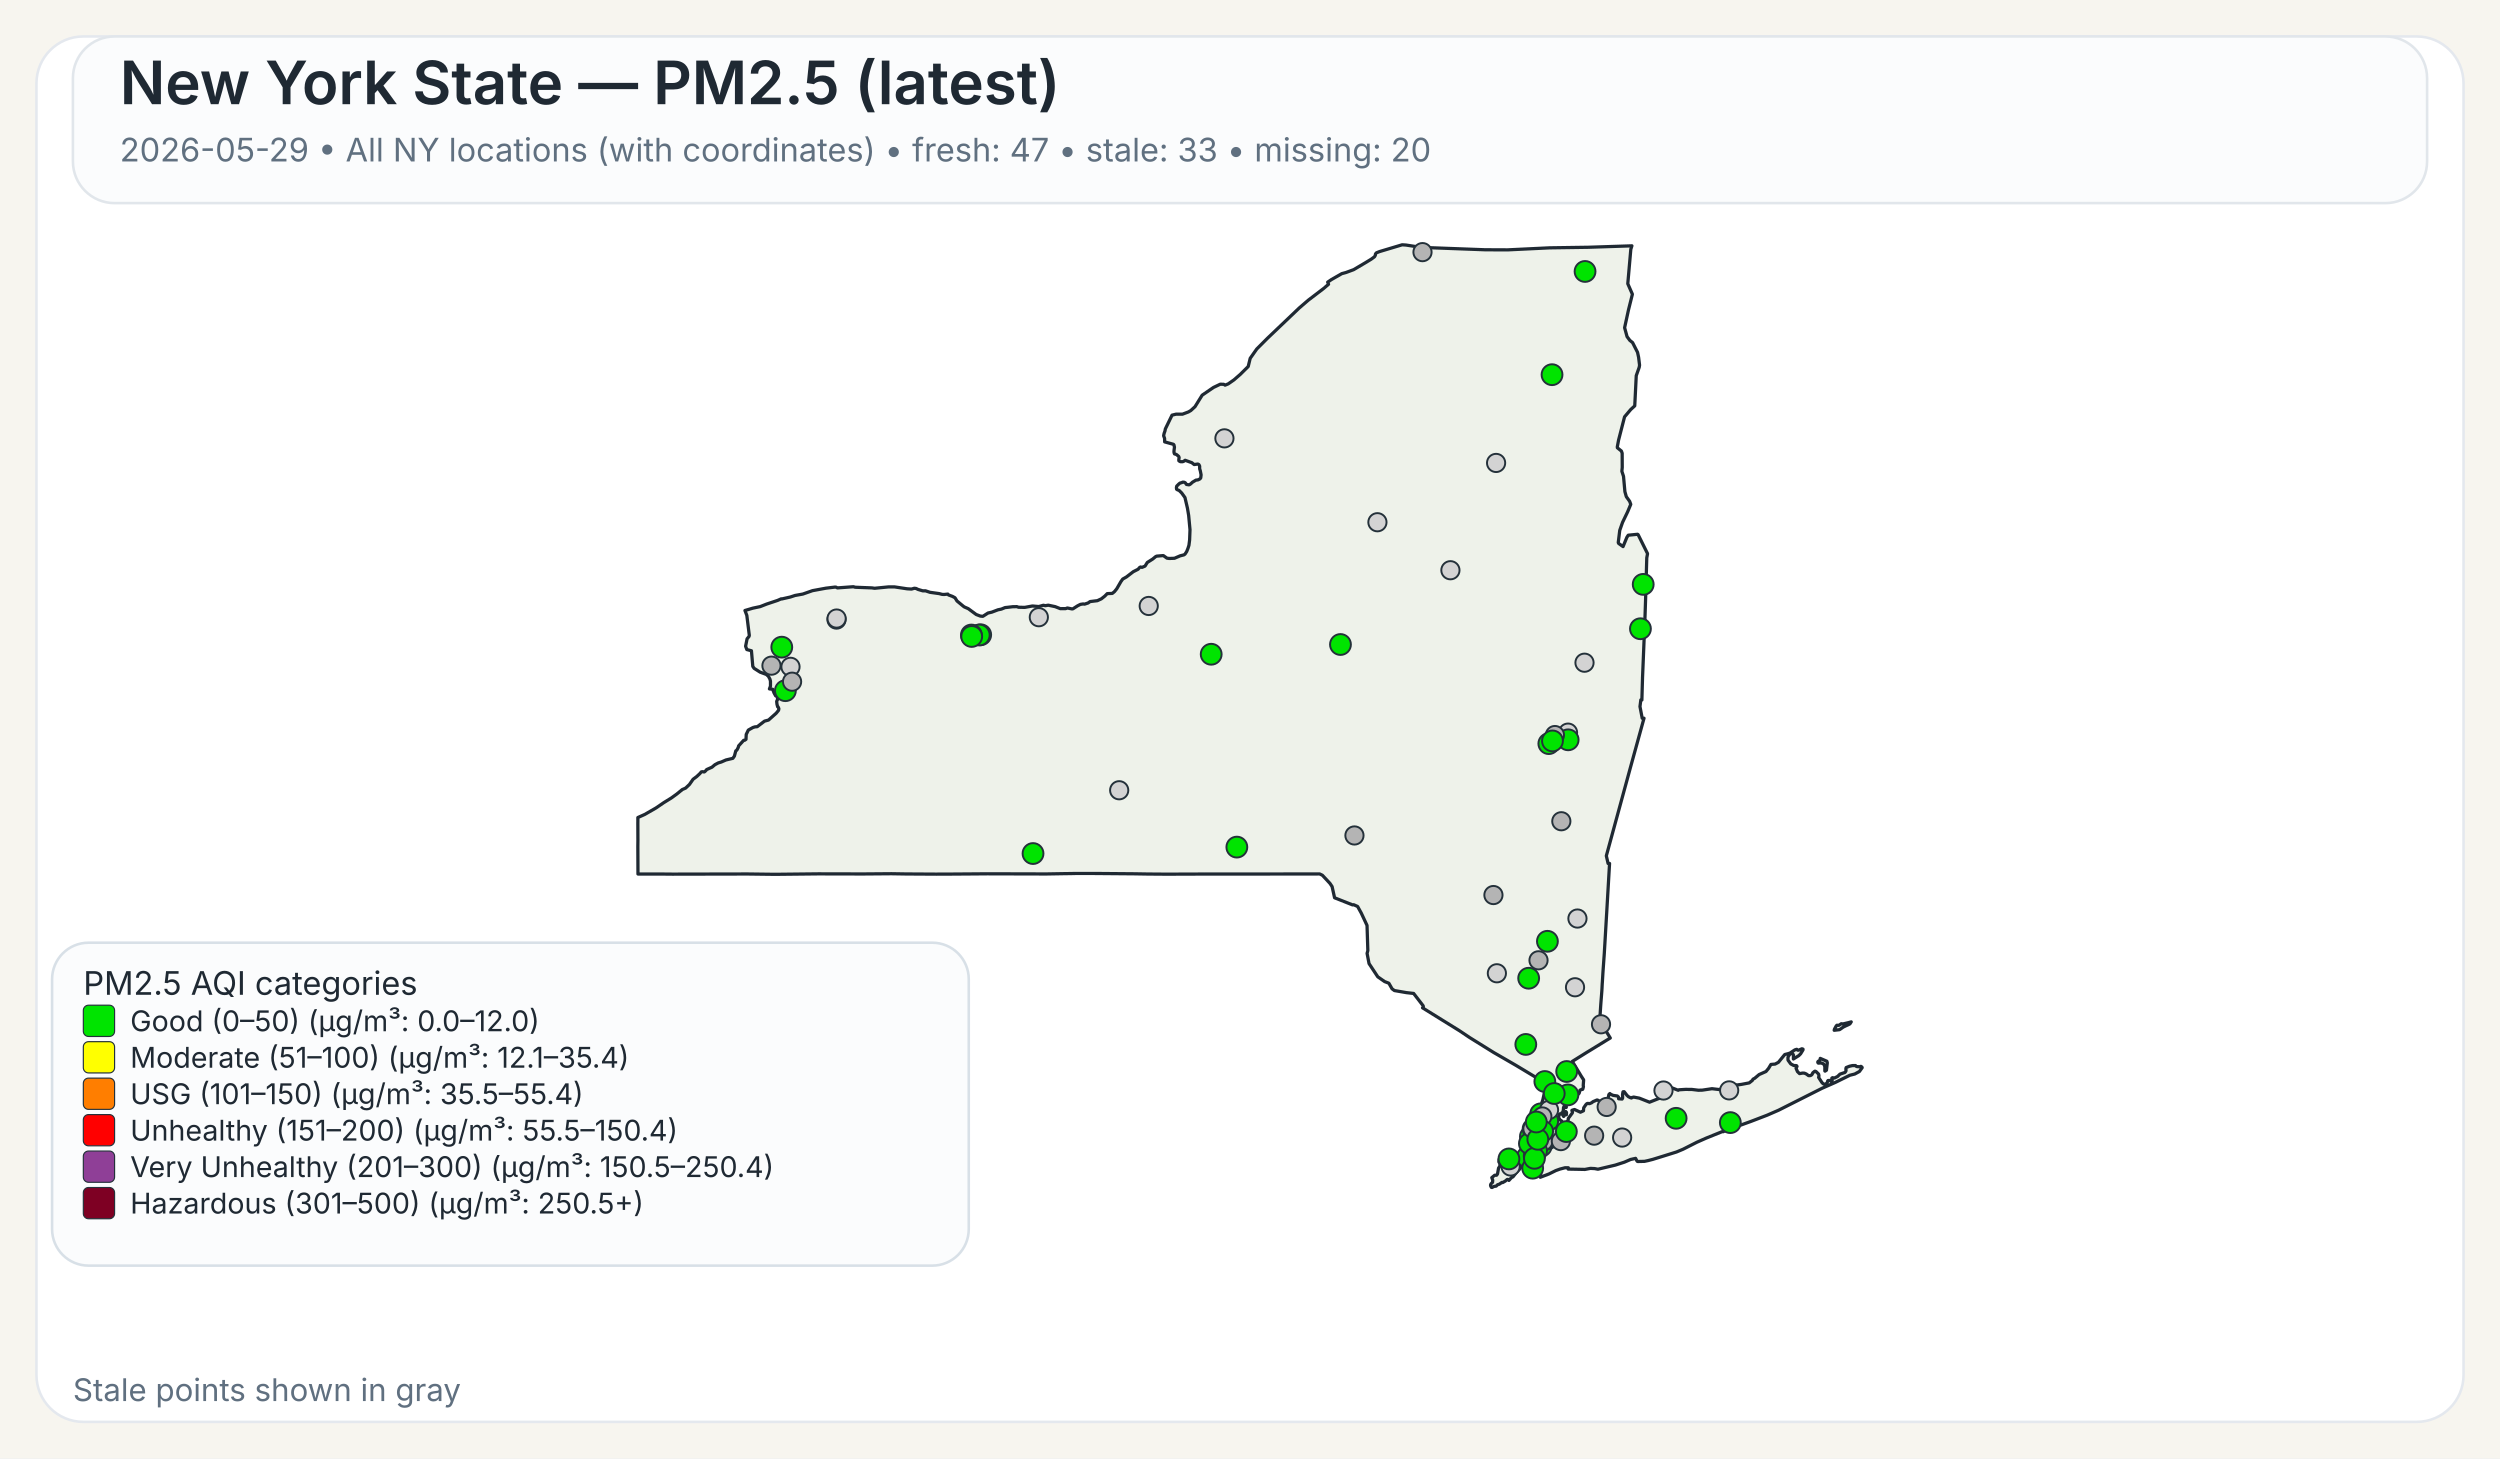
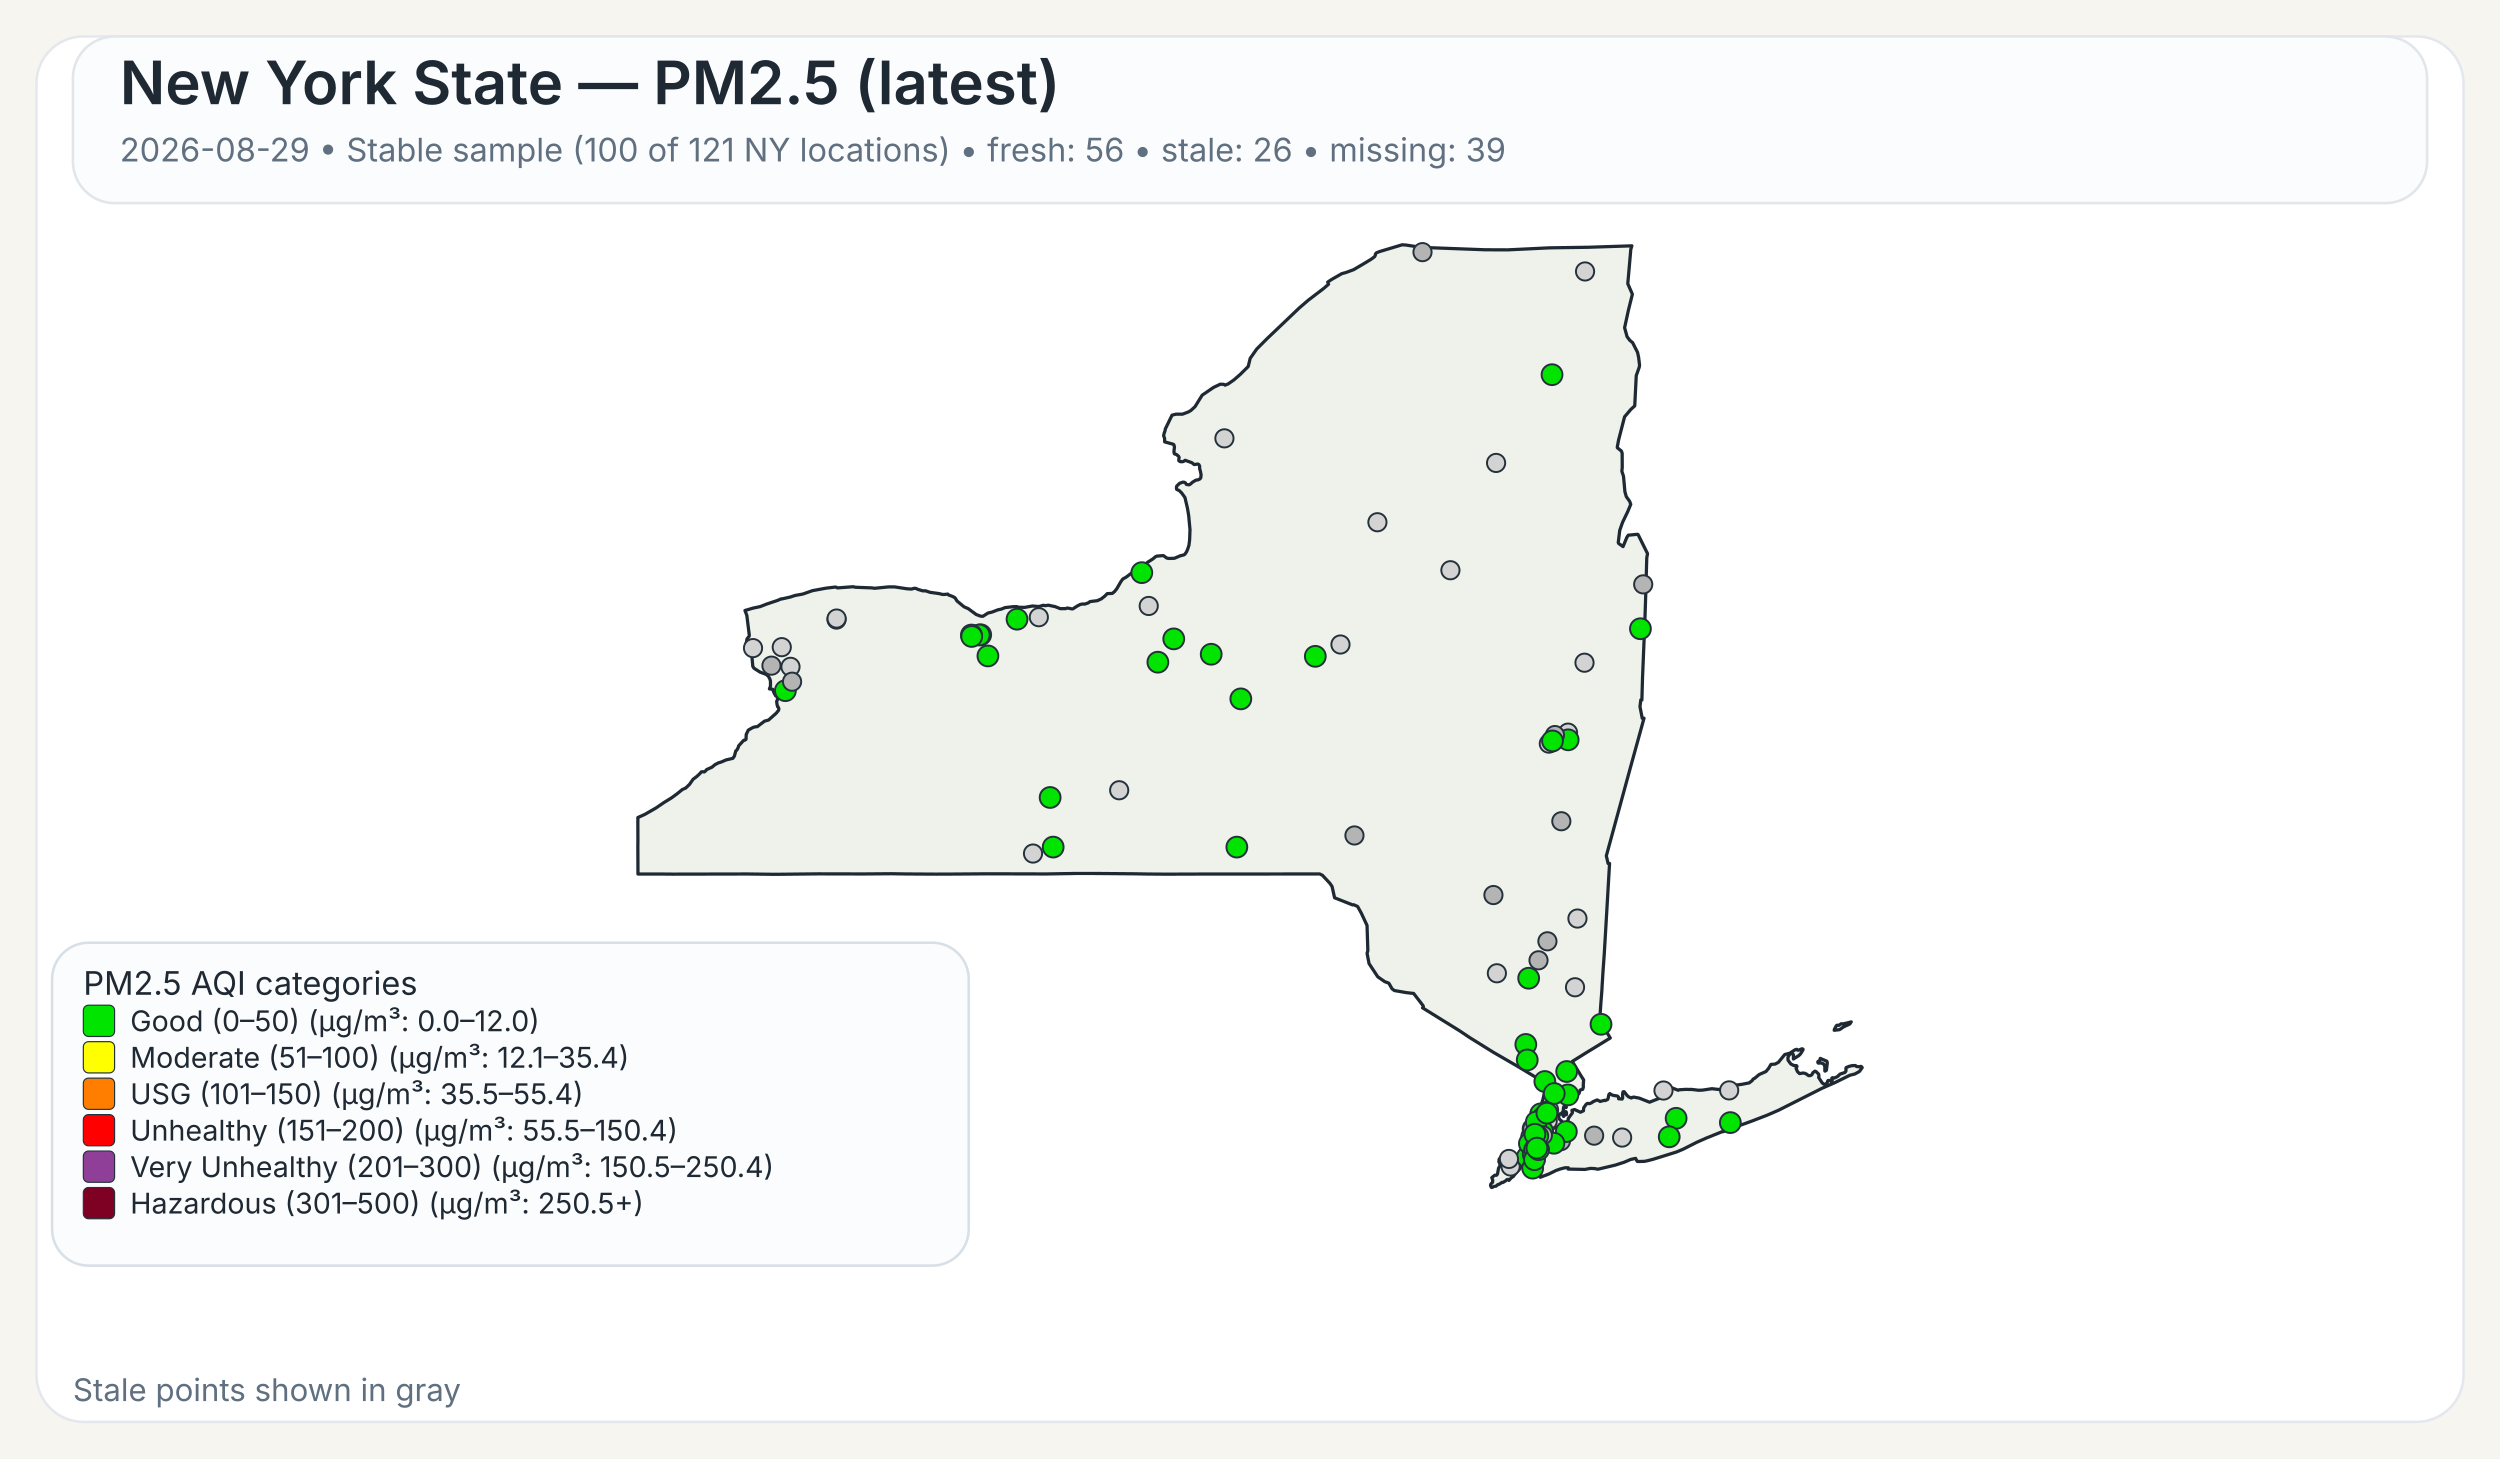
<svg xmlns="http://www.w3.org/2000/svg" width="960" height="560">
  <rect x="0" y="0" width="960" height="560" fill="#F7F5EF" />
  <rect x="14" y="14" width="932" height="532" rx="18" ry="18" fill="#FFFFFF" stroke="#E4E8EE" stroke-width="1" />
  <rect x="28" y="14" width="904" height="64" rx="16" ry="16" fill="#FBFCFD" stroke="#E1E6EB" stroke-width="1" />
  <text x="46" y="40" font-family="Public Sans, Inter, Aptos, Segoe UI, Arial, sans-serif" font-size="23" font-weight="600" fill="#1F2933">New York State — PM2.5 (latest)</text>
-   <text x="46" y="62" font-family="Public Sans, Inter, Aptos, Segoe UI, Arial, sans-serif" font-size="12.5" font-weight="400" fill="#607080">2026-05-29 • All NY locations (with coordinates) • fresh: 47 • stale: 33 • missing: 20</text>
+   <text x="46" y="62" font-family="Public Sans, Inter, Aptos, Segoe UI, Arial, sans-serif" font-size="12.5" font-weight="400" fill="#607080">2026-08-29 • Stable sample (100 of 121 NY locations) • fresh: 56 • stale: 26 • missing: 39</text>
  <path d="M601.06,426.90 L601.23,426.83 L601.48,427.07 L601.55,427.32 L601.50,428.06 L601.28,428.08 L601.08,427.81 L601.04,427.27 L601.06,426.90 Z" fill="#EEF2EA" stroke="#1F2933" stroke-width="1.25" stroke-linejoin="round" />
  <path d="M585.16,439.66 L585.21,439.61 L585.24,439.63 L585.33,439.75 L585.00,440.50 L584.94,440.59 L584.83,440.54 L584.77,440.43 L584.80,440.38 L585.16,439.66 Z" fill="#EEF2EA" stroke="#1F2933" stroke-width="1.25" stroke-linejoin="round" />
  <path d="M579.00,452.87 L578.74,452.93 L578.02,453.54 L577.00,454.12 L576.75,454.04 L575.70,454.75 L575.07,454.93 L574.52,455.48 L573.72,455.58 L572.92,456.00 L572.71,455.95 L572.45,455.50 L572.36,455.05 L572.56,454.57 L573.14,454.01 L573.21,453.18 L572.85,452.21 L573.97,451.28 L574.68,451.28 L575.04,450.81 L575.45,448.53 L575.88,447.92 L575.97,447.53 L575.92,446.38 L575.63,446.32 L575.58,446.12 L575.66,445.16 L576.32,444.30 L576.87,444.03 L577.23,444.07 L577.46,444.30 L578.49,444.56 L580.44,444.30 L582.44,443.79 L583.07,443.83 L583.44,444.38 L583.57,445.77 L584.00,446.72 L584.43,447.38 L584.07,448.20 L583.53,448.95 L582.19,450.36 L580.96,451.93 L580.89,451.88 L580.35,452.27 L579.42,453.28 L579.25,452.99 L579.00,452.87 Z" fill="#EEF2EA" stroke="#1F2933" stroke-width="1.25" stroke-linejoin="round" />
  <path d="M698.65,407.28 L698.89,406.98 L698.98,406.42 L701.51,407.51 L701.69,408.12 L701.35,410.97 L700.83,411.31 L700.74,411.25 L700.74,409.57 L700.38,408.71 L700.19,408.52 L699.35,408.18 L698.24,408.24 L698.08,408.08 L698.02,407.81 L698.15,407.57 L698.65,407.28 Z" fill="#EEF2EA" stroke="#1F2933" stroke-width="1.25" stroke-linejoin="round" />
  <path d="M709.87,392.68 L710.87,392.40 L710.37,393.17 L709.71,393.51 L708.74,393.94 L707.77,394.42 L706.83,395.10 L706.37,395.39 L704.33,395.63 L704.44,395.18 L704.77,394.57 L705.12,393.94 L705.39,393.69 L706.11,393.74 L707.05,393.11 L707.70,393.19 L709.32,392.81 L709.87,392.68 Z" fill="#EEF2EA" stroke="#1F2933" stroke-width="1.25" stroke-linejoin="round" />
  <path d="M601.43,424.75 L601.44,424.82 L601.44,424.87 L601.44,424.97 L601.48,425.16 L601.44,425.24 L601.21,425.31 L600.95,425.08 L600.95,424.92 L601.10,424.88 L601.13,424.65 L601.23,424.58 L601.37,424.64 L601.42,424.70 L601.43,424.75 Z" fill="#EEF2EA" stroke="#1F2933" stroke-width="1.25" stroke-linejoin="round" />
  <path d="M623.05,163.10 L621.53,169.00 L621.04,171.61 L621.07,171.95 L622.62,173.20 L622.91,174.06 L622.94,179.46 L622.80,180.98 L623.43,182.92 L623.96,188.79 L624.50,190.70 L624.50,190.71 L625.79,192.51 L626.21,193.67 L625.60,195.12 L625.01,196.54 L623.06,200.59 L622.75,201.47 L621.98,203.67 L621.41,208.34 L621.56,208.68 L623.25,209.89 L624.72,206.33 L625.25,205.52 L628.84,205.16 L629.06,205.34 L632.45,212.18 L632.66,212.61 L632.36,214.21 L632.03,225.74 L632.03,225.80 L632.02,226.34 L632.00,227.05 L631.90,230.25 L631.64,238.09 L631.03,253.00 L630.74,259.97 L630.73,260.06 L630.73,260.23 L630.48,268.80 L630.08,268.74 L629.75,271.32 L630.61,275.80 L631.30,275.80 L628.80,284.88 L626.09,294.70 L622.63,307.38 L616.83,328.64 L617.50,331.57 L618.07,331.57 L617.02,349.62 L617.02,349.66 L616.71,354.88 L616.28,362.25 L616.04,366.27 L615.53,373.42 L615.30,377.22 L615.29,377.28 L615.29,377.35 L615.28,377.44 L615.28,377.49 L615.27,377.53 L615.19,379.03 L615.19,379.14 L615.18,379.18 L615.18,379.35 L615.17,379.49 L615.12,380.31 L615.09,380.73 L615.08,380.89 L614.72,385.46 L614.66,386.30 L614.29,391.98 L618.35,398.60 L616.75,399.56 L616.45,399.75 L610.52,403.39 L609.46,404.03 L609.01,404.31 L603.77,407.58 L605.77,410.89 L606.19,411.58 L606.62,412.29 L607.18,413.23 L608.08,414.62 L608.12,414.70 L607.96,416.83 L608.04,417.28 L607.81,418.17 L607.68,418.35 L607.54,418.27 L606.73,418.62 L606.42,419.73 L606.23,420.03 L605.55,420.48 L604.13,421.08 L603.54,421.65 L602.05,422.64 L600.59,424.82 L600.46,425.17 L600.38,425.37 L600.34,426.13 L600.15,426.98 L600.19,427.32 L600.39,427.51 L600.54,427.87 L600.54,428.09 L600.53,428.27 L600.60,428.55 L600.51,428.65 L600.44,428.71 L600.35,428.62 L600.18,428.29 L600.01,427.93 L600.10,427.54 L599.94,427.19 L599.85,427.21 L599.64,427.48 L599.51,427.81 L599.07,427.70 L598.72,427.92 L598.55,428.85 L598.57,429.17 L598.77,429.63 L599.21,430.17 L599.64,430.41 L600.31,431.59 L600.59,432.07 L600.90,432.04 L601.36,431.60 L601.36,431.60 L602.21,429.98 L602.19,429.51 L603.74,427.42 L603.84,427.11 L603.60,426.42 L603.67,426.33 L604.61,426.05 L606.88,427.09 L607.17,426.96 L608.05,426.54 L608.14,425.40 L608.93,424.24 L609.36,423.80 L609.77,423.70 L610.33,423.82 L611.26,423.43 L611.66,423.07 L613.16,422.42 L613.38,422.39 L614.46,422.95 L616.17,422.51 L616.43,422.62 L617.32,422.20 L617.49,421.82 L617.52,421.77 L617.81,420.28 L618.19,419.93 L618.22,419.96 L618.50,420.18 L618.60,420.26 L618.84,420.36 L619.48,420.63 L619.66,420.66 L619.90,420.69 L620.59,420.79 L621.03,420.85 L621.08,420.86 L621.49,421.26 L621.50,421.39 L621.55,421.93 L622.90,422.03 L623.09,421.64 L623.06,420.27 L623.21,419.33 L623.28,419.23 L623.69,419.22 L624.78,420.64 L625.29,421.11 L626.07,421.51 L626.50,421.62 L626.59,421.46 L627.35,421.28 L629.51,421.69 L629.51,421.69 L633.42,423.24 L638.19,421.34 L638.36,420.84 L638.45,419.18 L638.68,418.35 L640.49,417.89 L642.20,417.80 L644.45,418.67 L644.65,418.48 L647.29,418.32 L649.72,418.35 L652.18,418.65 L653.70,418.61 L657.40,418.06 L660.48,418.42 L661.32,417.62 L664.03,416.80 L665.53,416.46 L666.97,416.64 L668.73,416.40 L671.71,415.83 L672.90,414.88 L673.16,414.40 L673.82,414.05 L675.50,412.63 L678.13,411.46 L679.12,410.27 L680.04,408.74 L681.66,408.60 L682.91,407.93 L685.34,404.94 L686.69,404.59 L687.35,404.38 L689.21,403.16 L689.94,402.93 L690.28,403.23 L690.57,403.30 L691.93,402.73 L692.35,402.87 L692.38,403.11 L691.44,404.66 L690.75,405.35 L688.66,406.65 L688.68,405.06 L688.30,404.60 L687.92,404.54 L687.60,404.66 L687.09,405.06 L686.58,406.01 L686.59,407.08 L687.65,408.54 L688.81,409.15 L689.85,409.20 L690.06,409.50 L689.68,410.21 L690.24,411.51 L691.03,412.27 L692.17,412.06 L692.88,412.09 L693.59,412.39 L694.51,413.06 L695.19,413.03 L695.62,412.79 L695.84,412.56 L696.12,411.95 L696.83,411.38 L696.98,411.33 L697.37,411.49 L698.35,412.46 L698.48,413.14 L698.35,413.73 L699.60,415.66 L700.04,416.12 L700.44,416.32 L700.84,416.33 L701.58,415.93 L701.76,415.37 L701.81,415.13 L701.99,414.91 L702.86,414.89 L703.07,415.26 L703.12,415.25 L703.24,415.22 L703.45,415.13 L703.57,414.86 L703.45,414.38 L703.43,414.00 L703.70,413.83 L704.39,413.98 L705.62,413.37 L706.56,412.46 L708.48,411.82 L708.83,411.29 L708.88,410.85 L708.80,410.51 L708.92,409.94 L710.19,409.44 L711.31,409.19 L712.51,409.17 L712.73,409.44 L713.09,409.58 L714.27,409.63 L714.58,409.48 L714.99,409.75 L715.07,409.99 L714.02,411.45 L712.24,412.42 L710.34,412.90 L704.77,415.65 L699.71,417.88 L682.98,426.32 L678.57,428.24 L672.42,430.60 L662.20,434.30 L661.73,434.58 L661.49,434.51 L660.84,434.74 L655.19,437.03 L651.62,438.61 L646.31,441.30 L643.78,442.36 L638.41,444.04 L634.66,445.20 L632.83,445.67 L631.47,445.96 L631.32,445.96 L628.83,446.02 L628.63,445.87 L628.07,444.81 L626.15,445.24 L623.74,446.28 L621.85,446.89 L620.27,447.40 L613.61,448.98 L612.34,448.74 L610.73,448.66 L608.60,449.06 L605.36,448.99 L602.17,448.93 L602.19,448.77 L602.25,448.43 L600.97,448.42 L599.39,448.83 L599.07,448.91 L597.43,449.50 L594.79,450.81 L591.48,452.07 L591.48,451.26 L591.59,450.86 L591.41,450.49 L591.24,450.39 L590.88,450.18 L590.56,449.81 L590.00,449.87 L588.10,450.05 L587.46,450.03 L587.05,449.85 L586.87,449.72 L586.81,449.43 L587.15,448.99 L587.21,448.90 L587.49,448.42 L587.39,448.02 L586.94,447.62 L585.63,447.32 L585.23,446.64 L585.06,445.69 L585.31,444.71 L585.45,444.41 L585.68,443.96 L586.50,442.95 L586.37,441.37 L586.22,441.17 L586.16,441.08 L586.11,440.71 L586.29,440.19 L586.49,440.03 L586.59,439.53 L586.42,439.11 L586.13,438.91 L586.77,435.14 L587.04,434.58 L587.53,433.54 L588.00,432.56 L588.37,431.79 L590.66,426.98 L591.27,425.68 L591.55,425.09 L591.55,425.09 L591.90,424.00 L592.36,422.57 L592.47,422.24 L593.89,415.87 L593.37,415.86 L592.83,415.54 L585.14,410.91 L585.14,410.91 L582.09,409.08 L581.83,408.93 L574.90,404.92 L573.64,404.20 L565.84,399.35 L564.27,398.37 L560.37,395.76 L546.26,387.01 L546.57,386.68 L546.49,386.22 L542.83,381.48 L542.63,381.46 L540.06,381.17 L535.45,380.37 L534.54,379.69 L533.32,377.55 L531.70,376.93 L529.06,375.09 L525.71,370.01 L525.14,367.03 L524.96,366.10 L525.25,365.02 L524.94,355.37 L522.72,350.61 L521.32,348.08 L519.78,347.40 L519.41,347.49 L512.48,344.75 L511.52,340.44 L510.72,339.24 L507.79,336.09 L506.74,335.59 L502.43,335.60 L502.18,335.60 L499.75,335.60 L499.39,335.61 L499.35,335.61 L469.83,335.63 L469.66,335.63 L462.36,335.64 L461.30,335.63 L460.85,335.63 L460.00,335.64 L448.21,335.68 L447.85,335.68 L441.17,335.63 L440.91,335.63 L435.49,335.54 L435.46,335.54 L420.14,335.41 L418.99,335.41 L413.90,335.41 L413.83,335.41 L413.52,335.41 L412.93,335.41 L412.60,335.42 L411.23,335.45 L411.22,335.45 L408.74,335.48 L408.73,335.48 L401.77,335.60 L379.14,335.54 L372.91,335.59 L364.59,335.65 L360.26,335.66 L359.71,335.67 L347.88,335.60 L347.87,335.60 L342.30,335.51 L337.43,335.55 L331.40,335.60 L314.24,335.56 L297.70,335.74 L295.08,335.71 L287.13,335.61 L286.61,335.61 L258.23,335.67 L257.47,335.66 L253.93,335.63 L253.07,335.62 L253.07,335.63 L244.98,335.62 L244.93,325.04 L244.95,323.48 L244.96,322.52 L244.95,321.67 L244.95,321.16 L244.95,320.84 L244.93,316.08 L244.94,315.42 L244.94,313.93 L247.57,312.75 L251.88,310.27 L254.93,308.19 L257.77,306.44 L259.87,304.92 L262.02,303.17 L263.28,302.62 L264.74,301.24 L266.14,299.24 L267.54,298.19 L268.72,297.09 L269.32,296.39 L269.90,296.33 L270.33,296.44 L270.54,296.38 L271.04,295.92 L271.36,295.51 L273.40,294.60 L274.52,293.65 L275.81,292.96 L276.98,292.61 L278.76,291.83 L281.41,291.20 L282.01,290.34 L282.12,289.92 L282.55,288.31 L282.75,288.22 L283.00,287.95 L283.49,287.01 L283.63,286.42 L285.57,284.28 L285.90,284.29 L286.46,283.91 L286.55,282.02 L287.35,280.35 L289.13,279.36 L289.89,279.12 L290.78,279.05 L293.57,276.92 L295.12,276.50 L298.07,273.86 L298.97,272.76 L299.09,272.13 L298.79,271.45 L298.62,271.42 L298.36,270.43 L298.24,269.33 L298.55,268.66 L298.61,268.16 L298.25,267.28 L297.85,267.20 L297.24,266.09 L296.70,264.68 L295.46,264.54 L295.86,263.47 L295.86,261.59 L295.66,260.80 L295.08,259.71 L294.94,259.59 L294.28,258.99 L291.89,258.11 L289.57,256.64 L289.07,255.88 L288.57,250.10 L288.55,249.89 L286.78,249.43 L286.31,248.17 L286.88,245.30 L287.63,244.40 L287.73,243.95 L286.78,236.32 L286.06,234.43 L289.07,233.54 L291.93,232.93 L294.37,231.97 L298.62,230.55 L299.99,229.95 L300.12,230.02 L303.47,229.26 L305.29,228.66 L308.28,228.12 L312.00,226.81 L317.17,225.86 L320.65,225.44 L321.03,225.47 L321.59,225.76 L322.04,225.72 L327.70,225.30 L328.39,225.50 L334.82,225.75 L335.83,225.90 L341.09,225.38 L343.51,225.37 L348.32,226.10 L349.98,226.20 L350.03,226.20 L351.12,225.89 L351.79,225.98 L352.52,226.34 L354.31,226.87 L355.38,226.87 L357.13,227.45 L360.63,227.94 L361.77,228.24 L362.50,228.28 L363.98,228.13 L364.17,228.44 L365.74,229.01 L366.72,229.54 L367.48,230.77 L369.92,232.79 L370.31,233.07 L371.82,233.73 L373.38,234.88 L374.86,235.97 L376.42,236.57 L377.42,236.67 L379.40,235.40 L380.84,235.07 L383.21,234.17 L384.54,233.89 L385.93,233.32 L386.27,233.28 L386.83,233.22 L388.90,232.98 L390.48,232.95 L391.11,233.18 L393.48,233.24 L396.46,232.70 L398.89,232.91 L400.66,232.42 L401.43,232.58 L402.53,232.39 L405.18,232.95 L407.17,233.73 L409.20,233.71 L409.87,233.47 L411.66,233.83 L412.03,233.77 L413.80,232.63 L414.88,232.08 L415.91,231.92 L416.48,231.99 L417.81,231.55 L418.60,231.00 L421.39,230.66 L422.92,229.95 L424.23,228.91 L425.18,227.95 L425.69,227.93 L427.12,227.87 L427.93,227.21 L428.83,226.10 L430.44,223.32 L431.14,222.35 L431.96,221.89 L432.55,221.55 L435.18,219.53 L437.03,218.59 L437.61,217.92 L437.98,217.72 L438.51,217.88 L439.70,217.38 L440.56,215.99 L442.64,214.67 L443.82,213.70 L444.23,213.55 L446.72,213.34 L448.11,214.33 L448.97,214.45 L450.99,214.38 L453.20,213.43 L454.63,213.07 L455.05,212.77 L455.69,211.79 L456.17,210.59 L456.55,209.40 L456.81,207.36 L456.96,203.41 L456.73,200.97 L456.44,197.89 L455.97,195.10 L455.02,191.05 L453.78,189.32 L452.78,188.33 L452.13,188.08 L451.81,187.86 L451.74,187.30 L451.84,186.69 L452.22,186.31 L452.64,185.89 L453.10,185.51 L453.80,185.32 L454.18,185.14 L454.70,185.18 L455.13,185.37 L455.61,186.03 L456.63,186.18 L457.19,185.84 L457.91,185.17 L459.24,184.37 L460.00,184.28 L460.73,183.93 L461.08,183.54 L461.22,182.35 L460.90,180.72 L460.70,180.14 L460.66,179.72 L460.67,178.99 L460.38,178.40 L459.97,178.19 L458.56,178.39 L457.66,177.67 L455.09,176.75 L454.57,177.13 L454.12,177.30 L453.65,177.30 L453.29,177.28 L452.94,177.12 L452.67,176.90 L452.67,176.38 L452.79,175.72 L452.62,175.27 L451.89,174.63 L451.54,174.45 L451.01,174.30 L450.87,173.94 L450.80,173.54 L450.84,172.88 L450.99,171.72 L450.78,170.78 L450.56,170.60 L447.23,169.68 L447.20,168.34 L446.83,167.32 L447.02,166.42 L447.35,165.48 L447.50,164.69 L450.06,159.42 L451.61,159.04 L454.05,159.05 L456.36,158.18 L457.28,157.64 L458.88,156.17 L461.63,151.75 L465.96,148.79 L468.59,147.53 L469.94,147.58 L470.43,147.90 L471.65,147.40 L473.83,145.88 L476.29,143.74 L476.97,143.06 L479.31,140.74 L480.08,137.59 L482.60,134.01 L486.70,129.90 L498.91,118.26 L502.36,115.29 L508.27,110.78 L510.16,109.15 L509.83,108.34 L511.28,107.35 L515.25,105.08 L516.86,104.64 L519.80,103.55 L524.26,100.92 L526.51,99.55 L527.81,98.60 L528.14,98.00 L528.16,97.54 L528.55,97.08 L529.76,96.60 L538.43,94.00 L539.92,94.10 L544.47,94.80 L545.84,95.00 L570.26,95.91 L578.85,95.95 L585.96,95.61 L595.04,95.17 L609.91,94.95 L626.65,94.40 L626.23,95.73 L625.68,102.02 L625.07,108.95 L626.84,112.98 L625.33,119.03 L623.85,125.84 L624.79,129.27 L625.53,130.26 L625.83,130.68 L626.91,131.56 L626.91,131.56 L628.81,135.29 L629.22,137.19 L629.59,140.21 L629.45,141.06 L628.32,144.25 L627.83,154.15 L627.74,155.85 L626.19,157.27 L623.83,160.07 L623.05,163.10 Z" fill="#EEF2EA" stroke="#1F2933" stroke-width="1.25" stroke-linejoin="round" />
  <circle cx="574.80" cy="373.74" r="3.50" fill="lightgray" stroke="#24313A" stroke-width="0.75" />
  <circle cx="296.24" cy="255.61" r="3.50" fill="rgb(180,180,180)" stroke="#24313A" stroke-width="0.75" />
  <circle cx="585.91" cy="401.06" r="4.00" fill="#00E400" stroke="#24313A" stroke-width="0.75" />
-   <circle cx="590.67" cy="430.08" r="4.00" fill="#00E400" stroke="#24313A" stroke-width="0.75" />
+   <circle cx="590.67" cy="430.08" r="3.50" fill="lightgray" stroke="#24313A" stroke-width="0.75" />
  <circle cx="587.01" cy="375.64" r="4.00" fill="#00E400" stroke="#24313A" stroke-width="0.75" />
  <circle cx="580.07" cy="447.93" r="3.50" fill="lightgray" stroke="#24313A" stroke-width="0.75" />
  <circle cx="528.93" cy="200.54" r="3.50" fill="lightgray" stroke="#24313A" stroke-width="0.75" />
  <circle cx="622.90" cy="436.82" r="3.50" fill="lightgray" stroke="#24313A" stroke-width="0.75" />
  <circle cx="321.22" cy="237.92" r="3.50" fill="lightgray" stroke="#24313A" stroke-width="0.75" />
  <circle cx="556.96" cy="218.97" r="3.50" fill="lightgray" stroke="#24313A" stroke-width="0.75" />
  <circle cx="574.50" cy="177.77" r="3.50" fill="lightgray" stroke="#24313A" stroke-width="0.75" />
  <circle cx="429.77" cy="303.46" r="3.50" fill="lightgray" stroke="#24313A" stroke-width="0.75" />
-   <circle cx="514.74" cy="247.49" r="4.00" fill="#00E400" stroke="#24313A" stroke-width="0.75" />
+   <circle cx="514.74" cy="247.49" r="3.50" fill="lightgray" stroke="#24313A" stroke-width="0.75" />
  <circle cx="470.18" cy="168.33" r="3.50" fill="lightgray" stroke="#24313A" stroke-width="0.75" />
  <circle cx="376.59" cy="243.75" r="4.00" fill="#00E400" stroke="#24313A" stroke-width="0.75" />
  <circle cx="591.63" cy="427.72" r="4.00" fill="#00E400" stroke="#24313A" stroke-width="0.75" />
  <circle cx="593.40" cy="430.37" r="4.00" fill="#00E400" stroke="#24313A" stroke-width="0.75" />
  <circle cx="593.93" cy="437.51" r="4.00" fill="#00E400" stroke="#24313A" stroke-width="0.75" />
  <circle cx="602.12" cy="281.33" r="3.50" fill="lightgray" stroke="#24313A" stroke-width="0.75" />
  <circle cx="398.91" cy="237.01" r="3.50" fill="lightgray" stroke="#24313A" stroke-width="0.75" />
  <circle cx="598.03" cy="436.67" r="4.00" fill="#00E400" stroke="#24313A" stroke-width="0.75" />
  <circle cx="595.98" cy="143.88" r="4.00" fill="#00E400" stroke="#24313A" stroke-width="0.75" />
  <circle cx="601.61" cy="411.46" r="4.00" fill="#00E400" stroke="#24313A" stroke-width="0.75" />
  <circle cx="608.45" cy="254.48" r="3.50" fill="lightgray" stroke="#24313A" stroke-width="0.75" />
  <circle cx="604.81" cy="379.11" r="3.50" fill="lightgray" stroke="#24313A" stroke-width="0.75" />
  <circle cx="588.51" cy="437.27" r="3.50" fill="rgb(180,180,180)" stroke="#24313A" stroke-width="0.75" />
  <circle cx="465.10" cy="251.23" r="4.00" fill="#00E400" stroke="#24313A" stroke-width="0.75" />
-   <circle cx="396.68" cy="327.76" r="4.00" fill="#00E400" stroke="#24313A" stroke-width="0.75" />
+   <circle cx="396.68" cy="327.76" r="3.50" fill="lightgray" stroke="#24313A" stroke-width="0.75" />
  <circle cx="643.63" cy="429.43" r="4.00" fill="#00E400" stroke="#24313A" stroke-width="0.75" />
  <circle cx="586.47" cy="444.33" r="4.00" fill="#00E400" stroke="#24313A" stroke-width="0.75" />
  <circle cx="303.55" cy="256.06" r="3.50" fill="lightgray" stroke="#24313A" stroke-width="0.75" />
  <circle cx="602.17" cy="284.09" r="4.00" fill="#00E400" stroke="#24313A" stroke-width="0.75" />
  <circle cx="301.59" cy="265.22" r="4.00" fill="#00E400" stroke="#24313A" stroke-width="0.75" />
  <circle cx="321.26" cy="237.52" r="3.50" fill="lightgray" stroke="#24313A" stroke-width="0.75" />
  <circle cx="612.15" cy="436.09" r="3.50" fill="rgb(180,180,180)" stroke="#24313A" stroke-width="0.75" />
  <circle cx="587.88" cy="438.53" r="3.50" fill="rgb(180,180,180)" stroke="#24313A" stroke-width="0.75" />
-   <circle cx="591.83" cy="440.12" r="4.00" fill="#00E400" stroke="#24313A" stroke-width="0.75" />
-   <circle cx="594.32" cy="430.48" r="4.00" fill="#00E400" stroke="#24313A" stroke-width="0.75" />
+   <circle cx="591.83" cy="440.12" r="3.50" fill="lightgray" stroke="#24313A" stroke-width="0.75" />
+   <circle cx="594.32" cy="430.48" r="3.50" fill="lightgray" stroke="#24313A" stroke-width="0.75" />
  <circle cx="594.83" cy="426.21" r="3.50" fill="lightgray" stroke="#24313A" stroke-width="0.75" />
  <circle cx="605.74" cy="352.72" r="3.50" fill="lightgray" stroke="#24313A" stroke-width="0.75" />
  <circle cx="664.00" cy="418.71" r="3.50" fill="lightgray" stroke="#24313A" stroke-width="0.75" />
  <circle cx="546.24" cy="96.82" r="3.50" fill="rgb(180,180,180)" stroke="#24313A" stroke-width="0.75" />
  <circle cx="638.78" cy="418.76" r="3.50" fill="lightgray" stroke="#24313A" stroke-width="0.75" />
  <circle cx="304.16" cy="261.77" r="3.50" fill="rgb(180,180,180)" stroke="#24313A" stroke-width="0.75" />
  <circle cx="441.11" cy="232.69" r="3.50" fill="lightgray" stroke="#24313A" stroke-width="0.75" />
-   <circle cx="598.43" cy="436.52" r="3.50" fill="rgb(180,180,180)" stroke="#24313A" stroke-width="0.75" />
+   <circle cx="598.43" cy="436.52" r="4.00" fill="#00E400" stroke="#24313A" stroke-width="0.75" />
  <circle cx="376.03" cy="243.84" r="4.00" fill="#00E400" stroke="#24313A" stroke-width="0.75" />
  <circle cx="592.26" cy="428.72" r="3.50" fill="rgb(180,180,180)" stroke="#24313A" stroke-width="0.75" />
-   <circle cx="579.43" cy="445.03" r="4.00" fill="#00E400" stroke="#24313A" stroke-width="0.75" />
+   <circle cx="579.43" cy="445.03" r="3.50" fill="lightgray" stroke="#24313A" stroke-width="0.75" />
  <circle cx="602.08" cy="420.44" r="4.00" fill="#00E400" stroke="#24313A" stroke-width="0.75" />
  <circle cx="590.18" cy="441.64" r="3.50" fill="rgb(180,180,180)" stroke="#24313A" stroke-width="0.75" />
  <circle cx="520.11" cy="320.82" r="3.50" fill="rgb(180,180,180)" stroke="#24313A" stroke-width="0.75" />
  <circle cx="601.48" cy="434.51" r="3.50" fill="rgb(180,180,180)" stroke="#24313A" stroke-width="0.75" />
  <circle cx="598.28" cy="436.62" r="3.50" fill="rgb(180,180,180)" stroke="#24313A" stroke-width="0.75" />
  <circle cx="601.48" cy="434.52" r="3.50" fill="rgb(180,180,180)" stroke="#24313A" stroke-width="0.75" />
-   <circle cx="608.66" cy="104.24" r="4.00" fill="#00E400" stroke="#24313A" stroke-width="0.75" />
+   <circle cx="608.66" cy="104.24" r="3.50" fill="lightgray" stroke="#24313A" stroke-width="0.75" />
  <circle cx="373.02" cy="243.85" r="4.00" fill="#00E400" stroke="#24313A" stroke-width="0.75" />
-   <circle cx="598.27" cy="436.67" r="3.50" fill="rgb(180,180,180)" stroke="#24313A" stroke-width="0.75" />
-   <circle cx="598.28" cy="436.62" r="3.50" fill="rgb(180,180,180)" stroke="#24313A" stroke-width="0.75" />
-   <circle cx="587.67" cy="436.46" r="4.00" fill="#00E400" stroke="#24313A" stroke-width="0.75" />
+   <circle cx="598.27" cy="436.67" r="3.50" fill="lightgray" stroke="#24313A" stroke-width="0.75" />
+   <circle cx="598.28" cy="436.62" r="3.50" fill="lightgray" stroke="#24313A" stroke-width="0.75" />
+   <circle cx="587.67" cy="436.46" r="3.50" fill="lightgray" stroke="#24313A" stroke-width="0.75" />
  <circle cx="590.79" cy="368.76" r="3.50" fill="rgb(180,180,180)" stroke="#24313A" stroke-width="0.75" />
  <circle cx="593.22" cy="415.30" r="4.00" fill="#00E400" stroke="#24313A" stroke-width="0.75" />
-   <circle cx="590.92" cy="439.03" r="3.50" fill="rgb(180,180,180)" stroke="#24313A" stroke-width="0.75" />
-   <circle cx="300.20" cy="248.51" r="4.00" fill="#00E400" stroke="#24313A" stroke-width="0.75" />
+   <circle cx="590.92" cy="439.03" r="4.00" fill="#00E400" stroke="#24313A" stroke-width="0.75" />
+   <circle cx="300.20" cy="248.51" r="3.50" fill="lightgray" stroke="#24313A" stroke-width="0.75" />
  <circle cx="588.55" cy="448.58" r="4.00" fill="#00E400" stroke="#24313A" stroke-width="0.75" />
-   <circle cx="592.77" cy="438.21" r="3.50" fill="rgb(180,180,180)" stroke="#24313A" stroke-width="0.75" />
+   <circle cx="592.77" cy="438.21" r="3.50" fill="lightgray" stroke="#24313A" stroke-width="0.75" />
  <circle cx="592.77" cy="438.23" r="3.50" fill="rgb(180,180,180)" stroke="#24313A" stroke-width="0.75" />
  <circle cx="592.78" cy="438.21" r="3.50" fill="rgb(180,180,180)" stroke="#24313A" stroke-width="0.75" />
  <circle cx="592.81" cy="438.17" r="3.50" fill="rgb(180,180,180)" stroke="#24313A" stroke-width="0.75" />
  <circle cx="592.70" cy="438.35" r="3.50" fill="rgb(180,180,180)" stroke="#24313A" stroke-width="0.75" />
-   <circle cx="592.76" cy="438.20" r="3.50" fill="rgb(180,180,180)" stroke="#24313A" stroke-width="0.75" />
-   <circle cx="592.66" cy="438.26" r="3.50" fill="rgb(180,180,180)" stroke="#24313A" stroke-width="0.75" />
+   <circle cx="592.76" cy="438.20" r="3.50" fill="lightgray" stroke="#24313A" stroke-width="0.75" />
+   <circle cx="592.66" cy="438.26" r="3.50" fill="lightgray" stroke="#24313A" stroke-width="0.75" />
  <circle cx="599.38" cy="438.19" r="3.50" fill="rgb(180,180,180)" stroke="#24313A" stroke-width="0.75" />
  <circle cx="474.95" cy="325.29" r="4.00" fill="#00E400" stroke="#24313A" stroke-width="0.75" />
  <circle cx="588.70" cy="433.55" r="4.00" fill="#00E400" stroke="#24313A" stroke-width="0.75" />
  <circle cx="601.48" cy="434.52" r="4.00" fill="#00E400" stroke="#24313A" stroke-width="0.75" />
  <circle cx="629.93" cy="241.44" r="4.00" fill="#00E400" stroke="#24313A" stroke-width="0.75" />
  <circle cx="599.55" cy="315.36" r="3.50" fill="rgb(180,180,180)" stroke="#24313A" stroke-width="0.75" />
-   <circle cx="588.57" cy="437.98" r="4.00" fill="#00E400" stroke="#24313A" stroke-width="0.75" />
+   <circle cx="588.57" cy="437.98" r="3.50" fill="lightgray" stroke="#24313A" stroke-width="0.75" />
  <circle cx="595.75" cy="285.13" r="3.50" fill="rgb(180,180,180)" stroke="#24313A" stroke-width="0.75" />
  <circle cx="589.13" cy="443.87" r="4.00" fill="#00E400" stroke="#24313A" stroke-width="0.75" />
-   <circle cx="594.21" cy="361.46" r="4.00" fill="#00E400" stroke="#24313A" stroke-width="0.75" />
-   <circle cx="614.79" cy="393.33" r="3.50" fill="rgb(180,180,180)" stroke="#24313A" stroke-width="0.75" />
-   <circle cx="664.45" cy="431.08" r="3.50" fill="rgb(180,180,180)" stroke="#24313A" stroke-width="0.75" />
+   <circle cx="594.21" cy="361.46" r="3.50" fill="rgb(180,180,180)" stroke="#24313A" stroke-width="0.75" />
+   <circle cx="614.79" cy="393.33" r="4.00" fill="#00E400" stroke="#24313A" stroke-width="0.75" />
+   <circle cx="664.45" cy="431.08" r="3.50" fill="lightgray" stroke="#24313A" stroke-width="0.75" />
  <circle cx="597.09" cy="282.26" r="3.50" fill="rgb(180,180,180)" stroke="#24313A" stroke-width="0.75" />
  <circle cx="573.48" cy="343.70" r="3.50" fill="rgb(180,180,180)" stroke="#24313A" stroke-width="0.75" />
  <circle cx="373.13" cy="244.40" r="4.00" fill="#00E400" stroke="#24313A" stroke-width="0.75" />
-   <circle cx="590.03" cy="441.87" r="4.00" fill="#00E400" stroke="#24313A" stroke-width="0.75" />
+   <circle cx="590.03" cy="441.87" r="3.50" fill="lightgray" stroke="#24313A" stroke-width="0.75" />
  <circle cx="664.45" cy="431.08" r="4.00" fill="#00E400" stroke="#24313A" stroke-width="0.75" />
  <circle cx="596.83" cy="419.91" r="4.00" fill="#00E400" stroke="#24313A" stroke-width="0.75" />
+   <circle cx="640.98" cy="436.54" r="4.00" fill="#00E400" stroke="#24313A" stroke-width="0.75" />
  <circle cx="587.29" cy="439.12" r="4.00" fill="#00E400" stroke="#24313A" stroke-width="0.75" />
  <circle cx="589.23" cy="444.79" r="4.00" fill="#00E400" stroke="#24313A" stroke-width="0.75" />
  <circle cx="588.46" cy="433.42" r="3.50" fill="rgb(180,180,180)" stroke="#24313A" stroke-width="0.75" />
  <circle cx="592.37" cy="434.42" r="4.00" fill="#00E400" stroke="#24313A" stroke-width="0.75" />
-   <circle cx="594.75" cy="285.55" r="4.00" fill="#00E400" stroke="#24313A" stroke-width="0.75" />
-   <circle cx="630.99" cy="224.40" r="4.00" fill="#00E400" stroke="#24313A" stroke-width="0.75" />
+   <circle cx="594.75" cy="285.55" r="3.50" fill="lightgray" stroke="#24313A" stroke-width="0.75" />
+   <circle cx="630.99" cy="224.40" r="3.50" fill="rgb(180,180,180)" stroke="#24313A" stroke-width="0.75" />
  <circle cx="590.52" cy="437.49" r="4.00" fill="#00E400" stroke="#24313A" stroke-width="0.75" />
-   <circle cx="616.96" cy="425.07" r="3.50" fill="rgb(180,180,180)" stroke="#24313A" stroke-width="0.75" />
  <circle cx="589.94" cy="430.85" r="4.00" fill="#00E400" stroke="#24313A" stroke-width="0.75" />
  <circle cx="596.15" cy="284.52" r="4.00" fill="#00E400" stroke="#24313A" stroke-width="0.75" />
+   <circle cx="588.77" cy="443.25" r="4.00" fill="#00E400" stroke="#24313A" stroke-width="0.75" />
+   <circle cx="596.70" cy="439.01" r="4.00" fill="#00E400" stroke="#24313A" stroke-width="0.75" />
+   <circle cx="390.54" cy="237.77" r="4.00" fill="#00E400" stroke="#24313A" stroke-width="0.75" />
+   <circle cx="589.36" cy="441.38" r="4.00" fill="#00E400" stroke="#24313A" stroke-width="0.75" />
+   <circle cx="450.72" cy="245.33" r="4.00" fill="#00E400" stroke="#24313A" stroke-width="0.75" />
+   <circle cx="444.62" cy="254.28" r="4.00" fill="#00E400" stroke="#24313A" stroke-width="0.75" />
+   <circle cx="379.36" cy="251.88" r="4.00" fill="#00E400" stroke="#24313A" stroke-width="0.75" />
+   <circle cx="594.02" cy="427.45" r="4.00" fill="#00E400" stroke="#24313A" stroke-width="0.75" />
+   <circle cx="592.46" cy="435.94" r="3.50" fill="rgb(180,180,180)" stroke="#24313A" stroke-width="0.75" />
+   <circle cx="289.16" cy="248.87" r="3.50" fill="lightgray" stroke="#24313A" stroke-width="0.75" />
+   <circle cx="505.08" cy="252.03" r="4.00" fill="#00E400" stroke="#24313A" stroke-width="0.75" />
+   <circle cx="590.51" cy="436.23" r="4.00" fill="#00E400" stroke="#24313A" stroke-width="0.75" />
+   <circle cx="589.41" cy="435.56" r="4.00" fill="#00E400" stroke="#24313A" stroke-width="0.75" />
+   <circle cx="438.45" cy="219.90" r="4.00" fill="#00E400" stroke="#24313A" stroke-width="0.75" />
+   <circle cx="589.25" cy="445.32" r="4.00" fill="#00E400" stroke="#24313A" stroke-width="0.75" />
+   <circle cx="590.82" cy="441.48" r="4.00" fill="#00E400" stroke="#24313A" stroke-width="0.75" />
+   <circle cx="476.48" cy="268.37" r="4.00" fill="#00E400" stroke="#24313A" stroke-width="0.75" />
+   <circle cx="404.42" cy="325.28" r="4.00" fill="#00E400" stroke="#24313A" stroke-width="0.75" />
+   <circle cx="403.25" cy="306.23" r="4.00" fill="#00E400" stroke="#24313A" stroke-width="0.75" />
+   <circle cx="586.46" cy="407.02" r="4.00" fill="#00E400" stroke="#24313A" stroke-width="0.75" />
+   <circle cx="590.18" cy="440.88" r="4.00" fill="#00E400" stroke="#24313A" stroke-width="0.75" />
  <rect x="20" y="362" width="352" height="124" rx="14" ry="14" fill="#FBFCFD" stroke="#D8E0E7" stroke-width="1" />
  <text x="32" y="382" font-family="Inter, Aptos, Segoe UI, Arial, sans-serif" font-size="12.5" fill="#1F2933">PM2.5 AQI categories</text>
  <rect x="32" y="386" width="12" height="12" rx="2" ry="2" fill="#00E400" stroke="#24313A" stroke-width="0.45" />
  <text x="50" y="396" font-family="Inter, Aptos, Segoe UI, Arial, sans-serif" font-size="11" fill="#1F2933">Good (0–50)  (µg/m³: 0.0–12.0)</text>
  <rect x="32" y="400" width="12" height="12" rx="2" ry="2" fill="#FFFF00" stroke="#24313A" stroke-width="0.45" />
  <text x="50" y="410" font-family="Inter, Aptos, Segoe UI, Arial, sans-serif" font-size="11" fill="#1F2933">Moderate (51–100)  (µg/m³: 12.1–35.4)</text>
  <rect x="32" y="414" width="12" height="12" rx="2" ry="2" fill="#FF7E00" stroke="#24313A" stroke-width="0.45" />
  <text x="50" y="424" font-family="Inter, Aptos, Segoe UI, Arial, sans-serif" font-size="11" fill="#1F2933">USG (101–150)  (µg/m³: 35.5–55.4)</text>
  <rect x="32" y="428" width="12" height="12" rx="2" ry="2" fill="#FF0000" stroke="#24313A" stroke-width="0.45" />
  <text x="50" y="438" font-family="Inter, Aptos, Segoe UI, Arial, sans-serif" font-size="11" fill="#1F2933">Unhealthy (151–200)  (µg/m³: 55.5–150.4)</text>
  <rect x="32" y="442" width="12" height="12" rx="2" ry="2" fill="#8F3F97" stroke="#24313A" stroke-width="0.45" />
  <text x="50" y="452" font-family="Inter, Aptos, Segoe UI, Arial, sans-serif" font-size="11" fill="#1F2933">Very Unhealthy (201–300)  (µg/m³: 150.5–250.4)</text>
  <rect x="32" y="456" width="12" height="12" rx="2" ry="2" fill="#7E0023" stroke="#24313A" stroke-width="0.45" />
  <text x="50" y="466" font-family="Inter, Aptos, Segoe UI, Arial, sans-serif" font-size="11" fill="#1F2933">Hazardous (301–500)  (µg/m³: 250.5+)</text>
  <text x="28" y="538" font-family="Inter, Aptos, Segoe UI, Arial, sans-serif" font-size="12" fill="#607080">Stale points shown in gray</text>
</svg>
